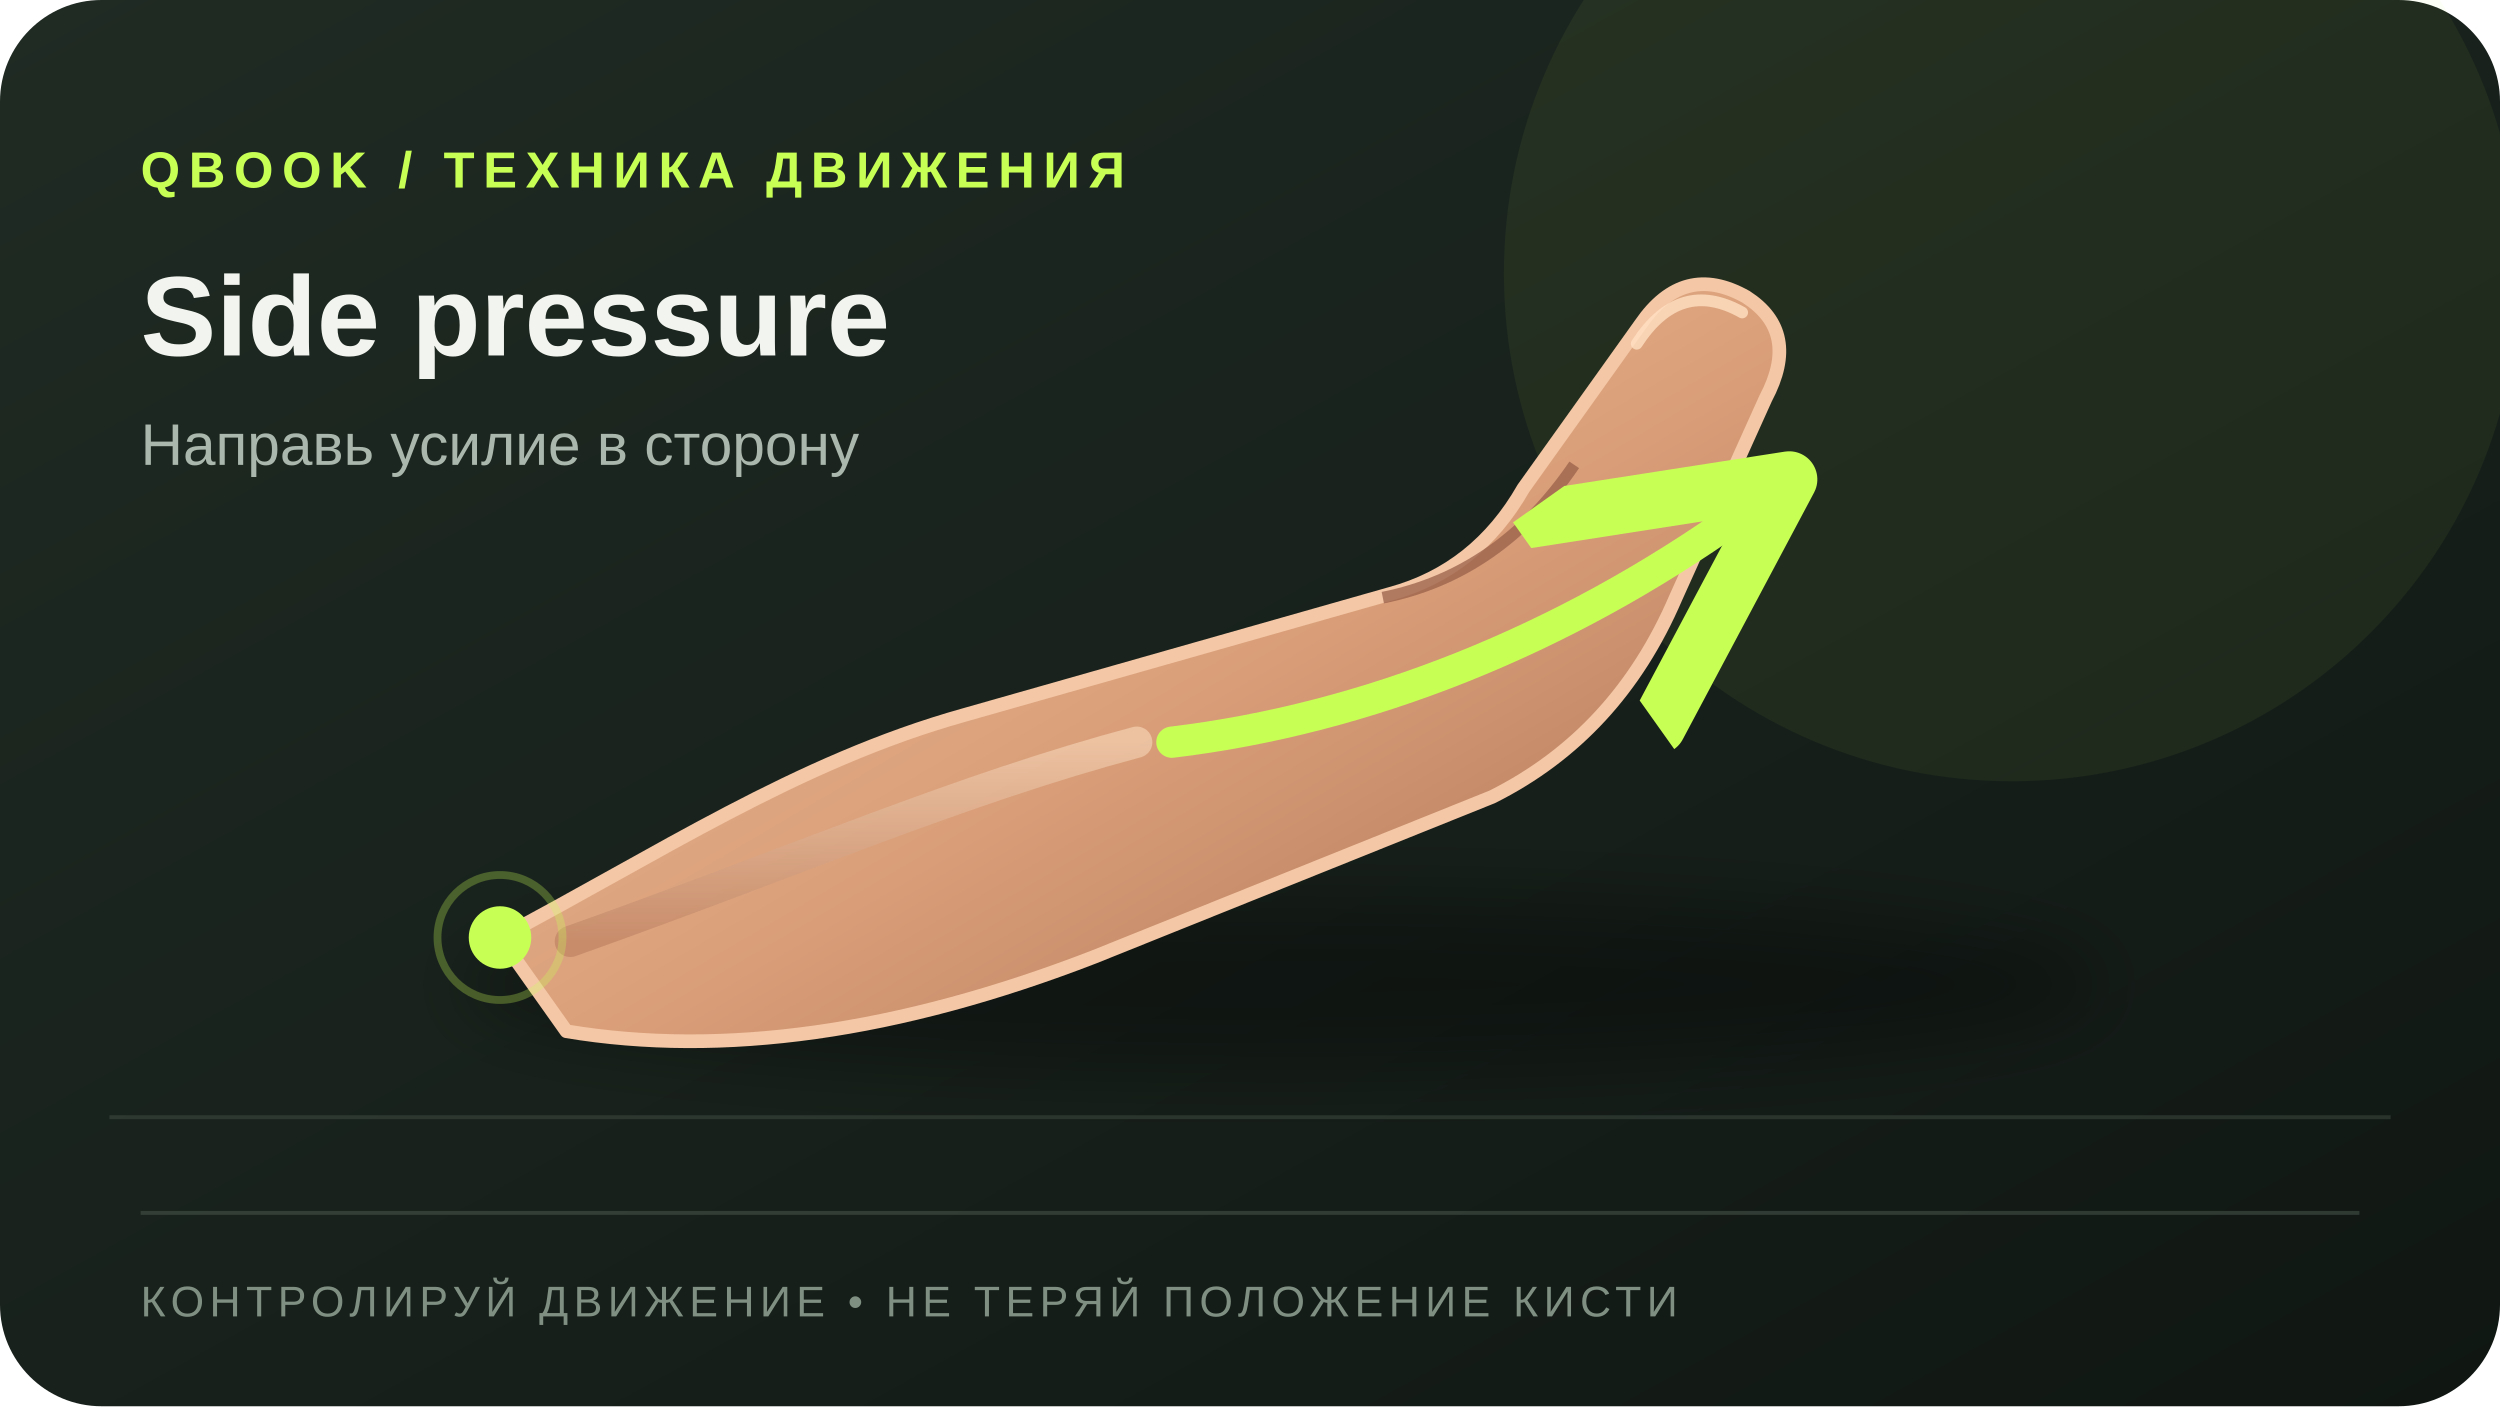
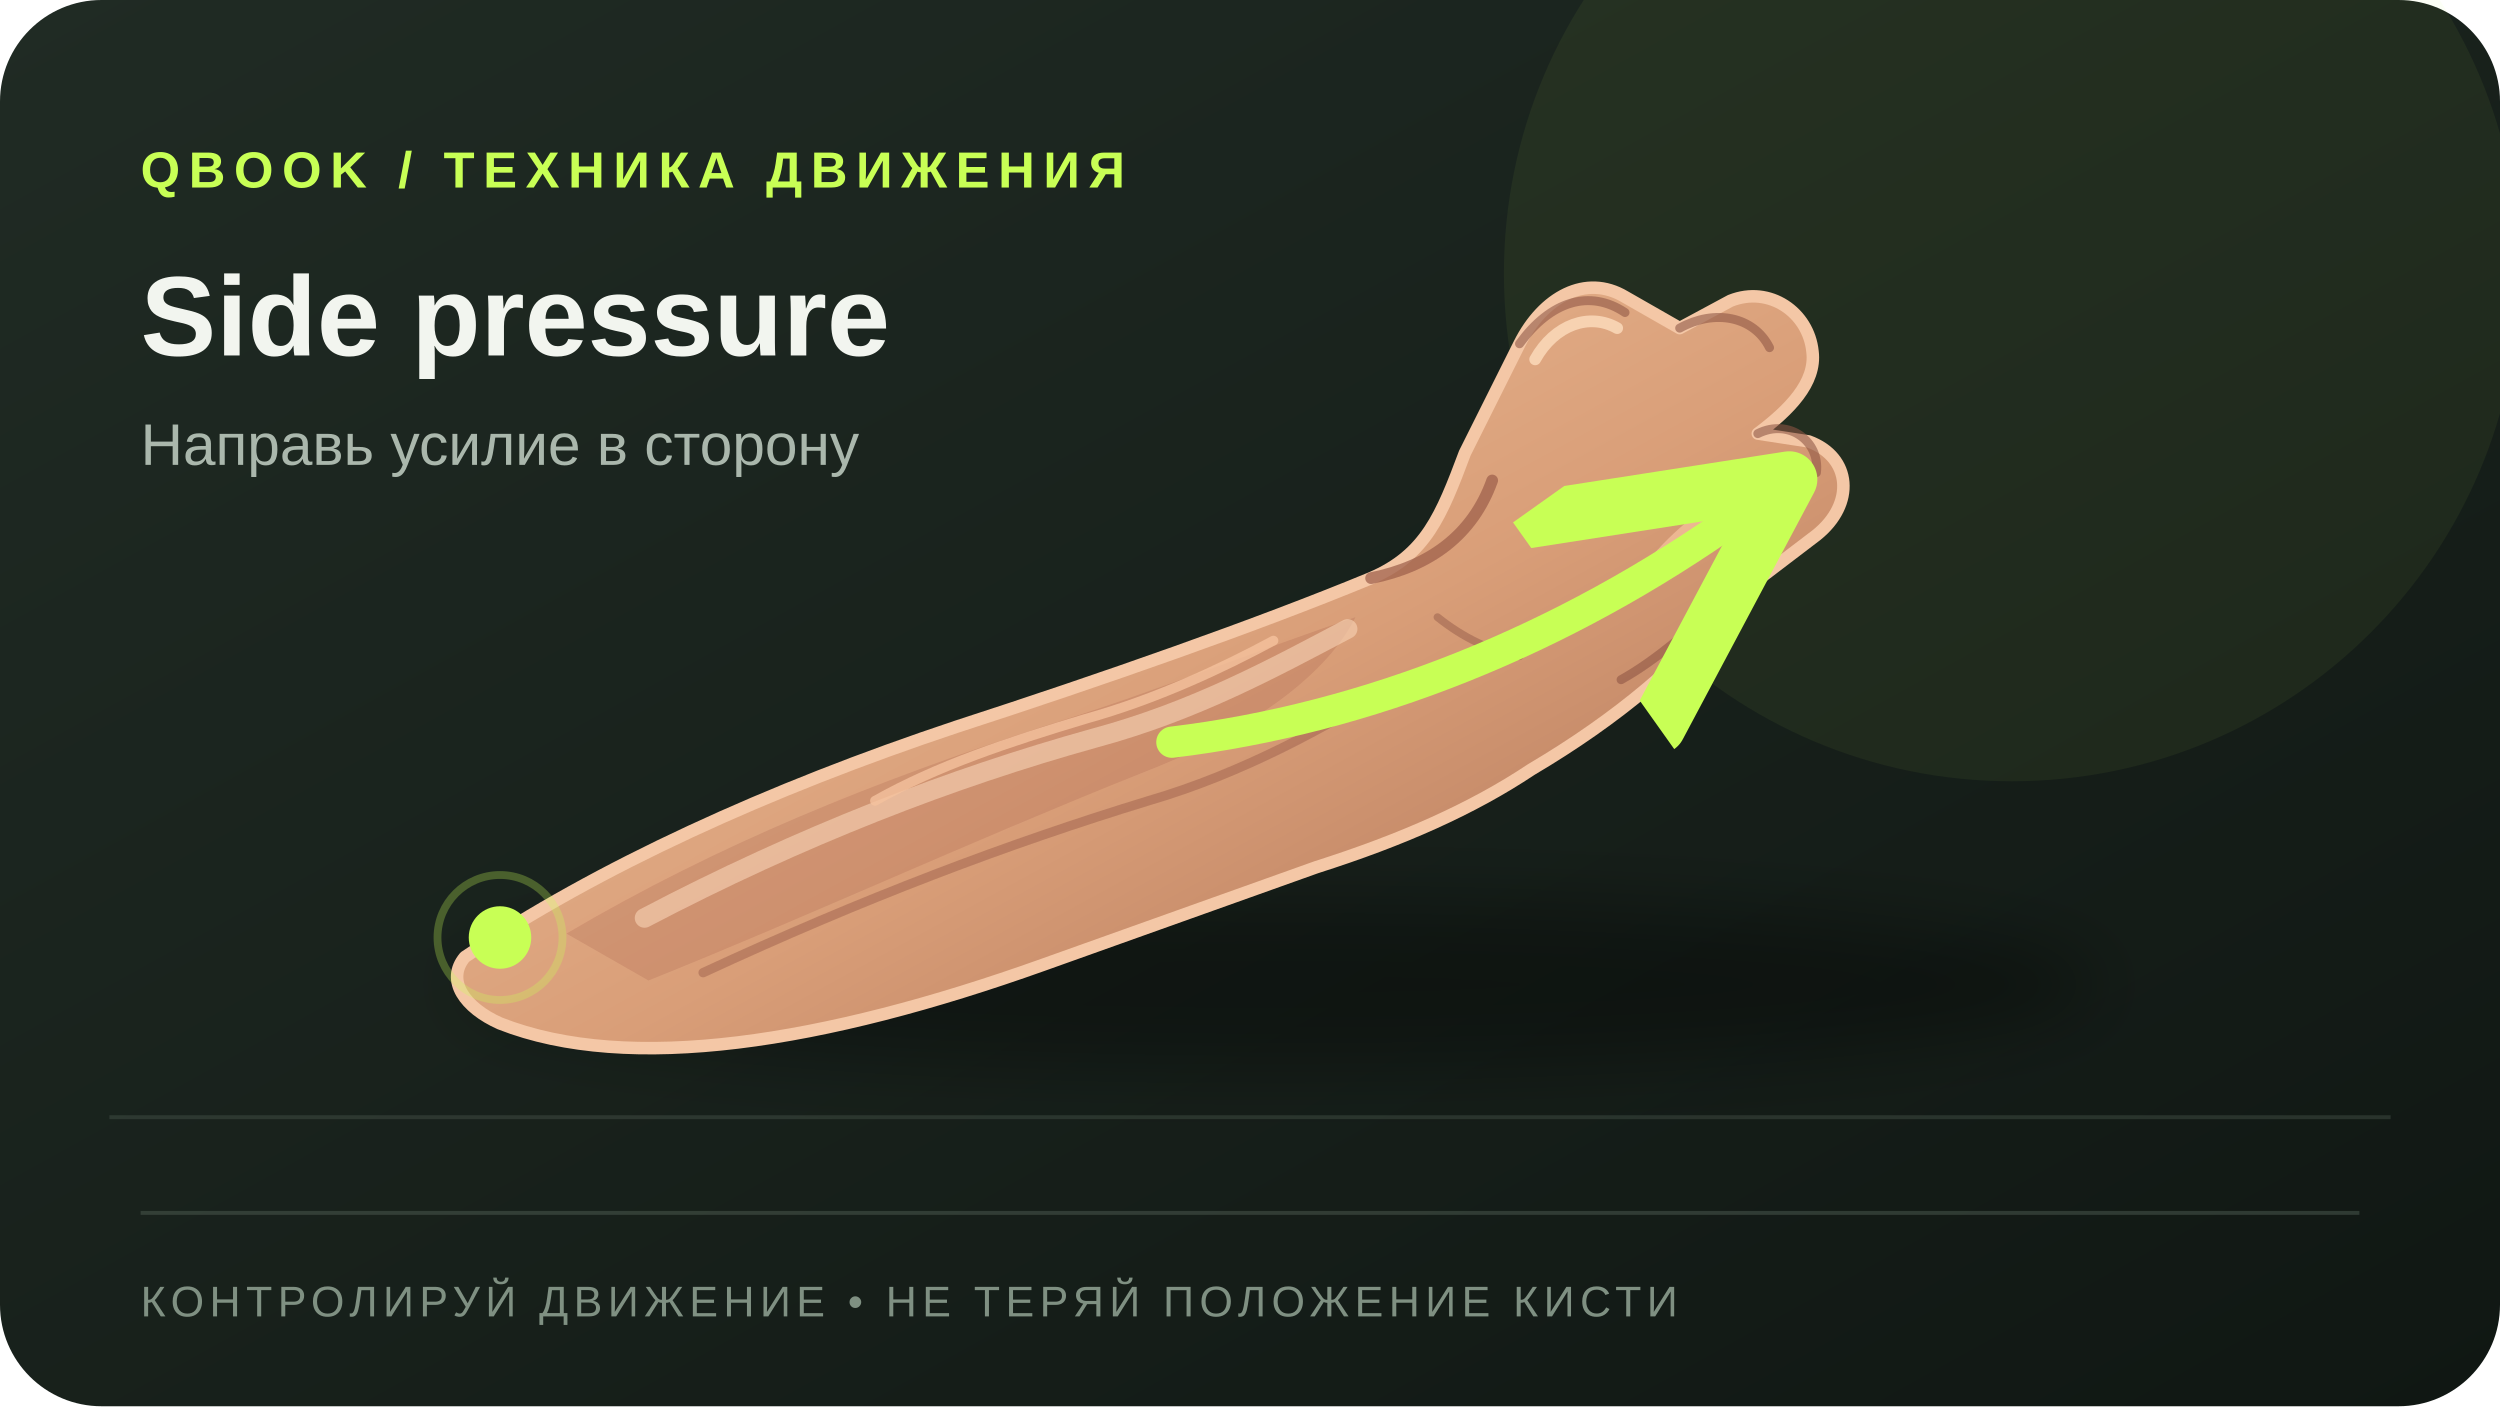
<svg xmlns="http://www.w3.org/2000/svg" viewBox="0 0 640 360" role="img" aria-labelledby="title desc">
  <defs>
    <linearGradient id="bg" x2="1" y2="1">
      <stop stop-color="#202b24" />
      <stop offset="1" stop-color="#101713" />
    </linearGradient>
    <linearGradient id="skin" x1="0" y1="0" x2="1" y2="1">
      <stop stop-color="#f0c6a0" />
      <stop offset=".55" stop-color="#d99e78" />
      <stop offset="1" stop-color="#a96e53" />
    </linearGradient>
    <linearGradient id="edge" x2="0" y2="1">
      <stop stop-color="#f6d5b7" />
      <stop offset="1" stop-color="#bd8061" />
    </linearGradient>
    <filter id="shadow" x="-30%" y="-30%" width="160%" height="160%">
      <feGaussianBlur stdDeviation="9" />
    </filter>
    <marker id="tip" markerWidth="9" markerHeight="9" refX="6" refY="4" orient="auto">
      <path d="M0 0L8 4L0 8" fill="none" stroke="#c8ff55" stroke-width="1.8" stroke-linecap="round" stroke-linejoin="round" />
    </marker>
  </defs>
  <rect width="640" height="360" rx="26" fill="url(#bg)" />
  <circle cx="515" cy="70" r="130" fill="#c8ff55" opacity=".055" />
  <path d="M28 286H612" stroke="#536157" opacity=".35" />
  <text x="36" y="48" fill="#c8ff55" font-family="Arial,sans-serif" font-size="13" font-weight="700" letter-spacing="2.2">QBOOK  /  ТЕХНИКА ДВИЖЕНИЯ</text>
  <text x="36" y="91" fill="#f2f5ef" font-family="Arial,sans-serif" font-size="29" font-weight="700">Side pressure</text>
  <text x="36" y="119" fill="#aab7ac" font-family="Arial,sans-serif" font-size="15">Направь усилие в сторону</text>
  <ellipse cx="328" cy="252" rx="210" ry="22" fill="#000" opacity=".32" filter="url(#shadow)" />
-   <path d="M128 240 C168 219 204 195 247 183 L356 152 Q378 146 390 125 L420 83 Q431 67 447 76 Q461 85 452 102 L429 153 Q414 188 382 204 L280 245 Q205 274 145 264Z" fill="url(#skin)" stroke="#f4c7a6" stroke-width="3.5" stroke-linejoin="round" />
-   <path d="M146 241 C205 220 246 202 291 190" fill="none" stroke="url(#edge)" stroke-width="8" opacity=".65" stroke-linecap="round" />
-   <path d="M354 153 Q384 147 403 119" fill="none" stroke="#9a604a" stroke-width="3" opacity=".75" />
-   <path d="M419 88 Q430 71 446 80" fill="none" stroke="#ffe0c2" stroke-width="3" opacity=".8" stroke-linecap="round" />
+   <path d="M119 245 C153 222 197 202 245 186 C282 174 322 160 351 148 C365 142 369 132 375 116 L389 88 C395 76 406 70 416 76 L430 84 L443 77 C453 73 463 80 464 90 C465 98 458 105 450 111 L463 113 C474 117 475 129 465 137 L444 153 C432 169 414 184 392 197 C377 207 359 215 337 222 L267 247 C211 267 161 275 128 262 C119 258 114 251 119 245Z" fill="url(#skin)" stroke="#f4c7a6" stroke-width="3.2" stroke-linejoin="round" />
+   <path d="M145 239 C184 216 224 200 267 186 C296 177 323 166 347 158 C339 174 318 188 292 198 C247 216 206 235 166 251Z" fill="#a85f4b" opacity=".24" />
+   <path d="M165 235 C205 214 244 199 280 189 C306 182 326 171 345 161" fill="none" stroke="#f8d4b6" stroke-width="5" opacity=".6" stroke-linecap="round" />
+   <path d="M180 249 C221 230 258 216 294 205 C318 198 340 186 359 174" fill="none" stroke="#9b5d49" stroke-width="2.4" opacity=".48" stroke-linecap="round" />
+   <path d="M224 205 C240 196 258 190 278 184 C296 179 313 171 326 164" fill="none" stroke="#f5c29d" stroke-width="2.5" opacity=".8" stroke-linecap="round" />
+   <path d="M351 148 C366 145 377 137 382 123" fill="none" stroke="#9b5d49" stroke-width="3" opacity=".7" stroke-linecap="round" />
+   <path d="M389 88 C397 77 407 74 416 80 M430 84 C439 79 449 81 453 89 M450 111 C458 107 466 113 465 121 M442 153 C433 161 424 169 415 174" fill="none" stroke="#8e5544" stroke-width="2.3" opacity=".58" stroke-linecap="round" />
+   <path d="M393 92 C398 83 407 80 414 84" fill="none" stroke="#ffe0c2" stroke-width="3" opacity=".75" stroke-linecap="round" />
+   <path d="M424 143 C431 135 439 129 448 125" fill="none" stroke="#f5c29d" stroke-width="2.5" opacity=".72" stroke-linecap="round" />
+   <path d="M368 158 Q378 166 389 168" fill="none" stroke="#8e5544" stroke-width="2" opacity=".45" stroke-linecap="round" />
  <path d="M300 190 C350 184 400 164 445 132" fill="none" stroke="#c8ff55" stroke-width="8" stroke-linecap="round" stroke-linejoin="round" marker-end="url(#tip)" />
  <circle cx="128" cy="240" r="8" fill="#c8ff55" />
  <circle cx="128" cy="240" r="16" fill="none" stroke="#c8ff55" opacity=".28" stroke-width="2" />
  <rect x="36" y="310" width="568" height="1" fill="#536157" opacity=".45" />
  <text x="36" y="337" fill="#7f9082" font-family="Arial,sans-serif" font-size="11" letter-spacing="1.4">КОНТРОЛИРУЙ ДВИЖЕНИЕ • НЕ ТЕРЯЙ ПОЛОЖЕНИЕ КИСТИ</text>
</svg>
